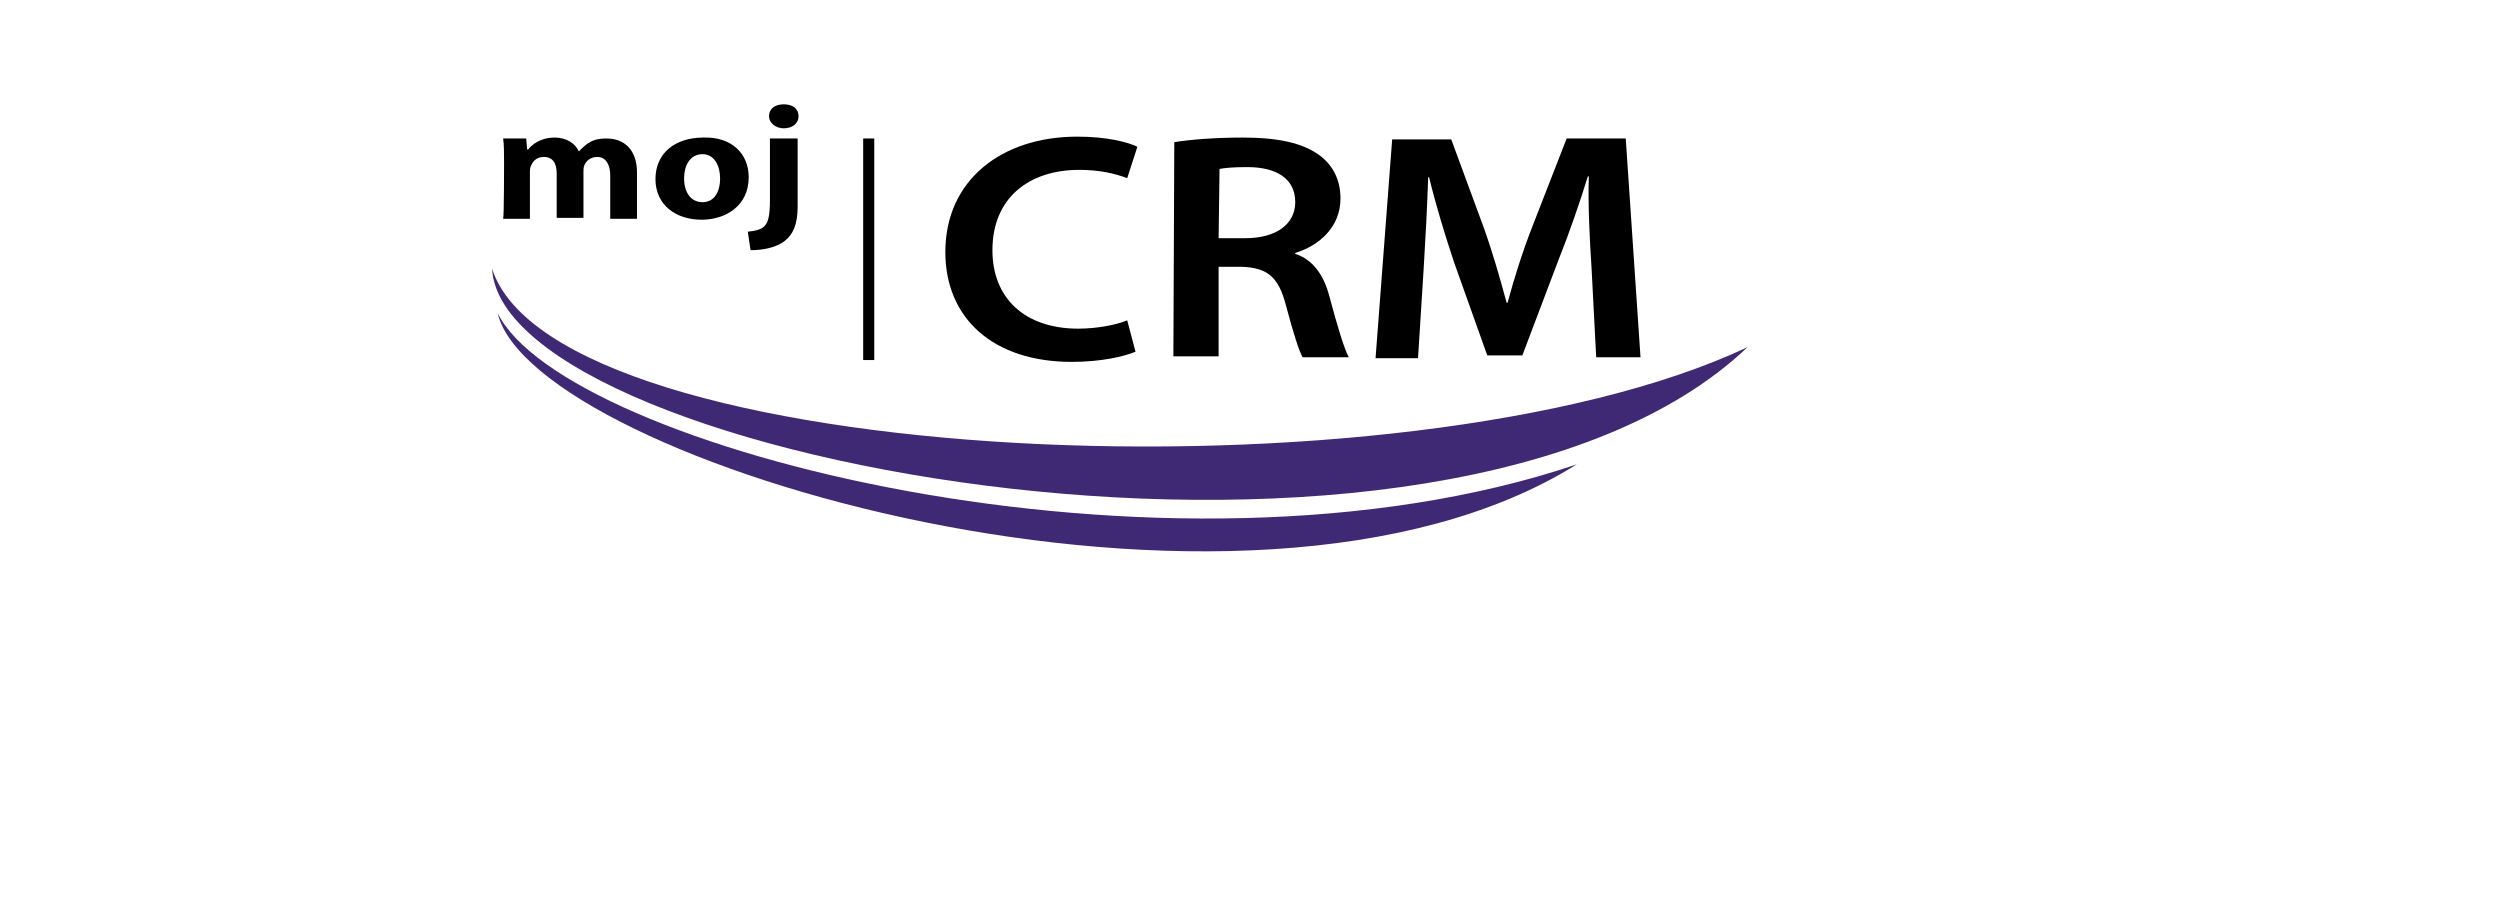
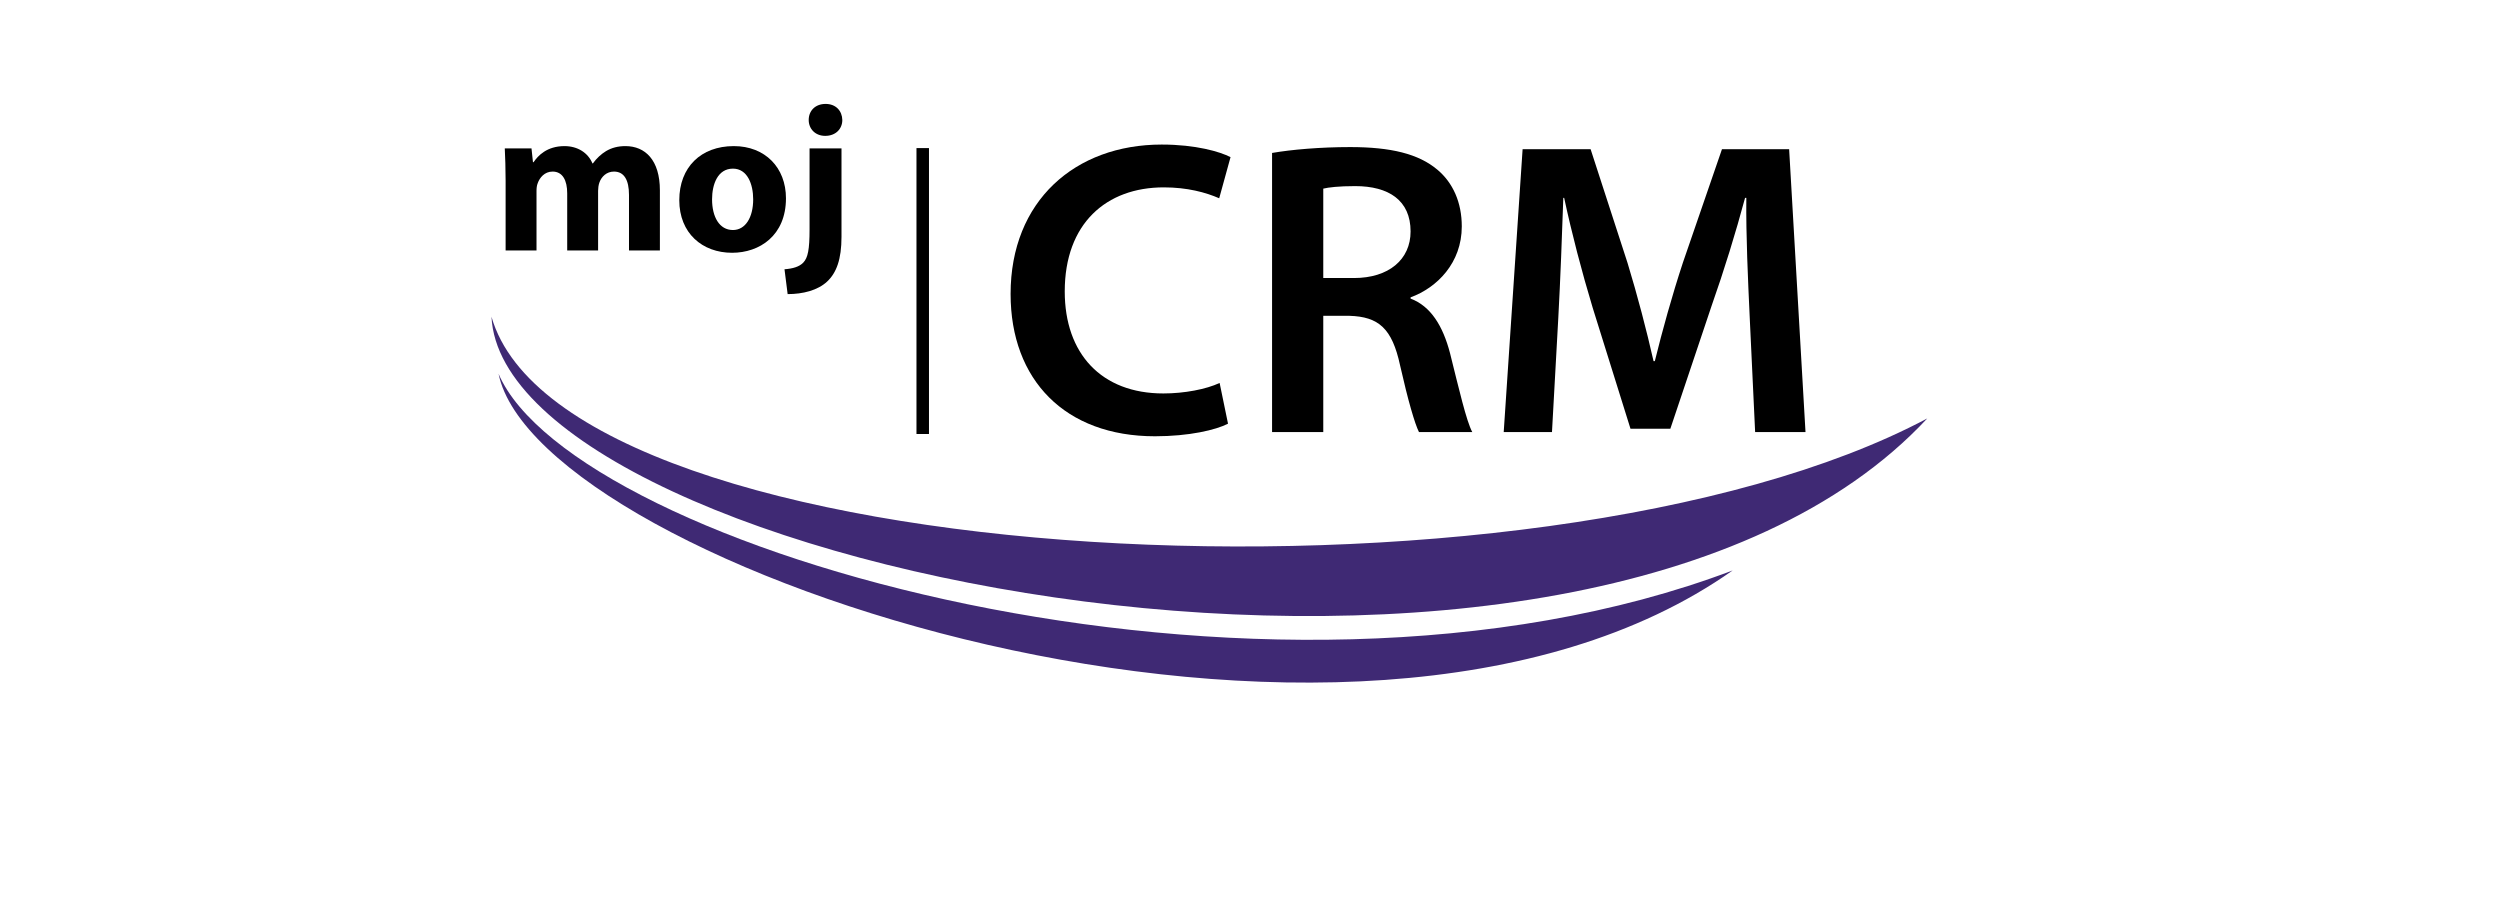
- <svg xmlns="http://www.w3.org/2000/svg" version="1.1" id="Layer_1" x="0px" y="0px" viewBox="0 0 270.8 99.2" style="enable-background:new 0 0 270.8 99.2;" xml:space="preserve">
-   <style type="text/css">
- 	.st0{fill:#3F2974;}
- </style>
+ <svg xmlns="http://www.w3.org/2000/svg" version="1.1" id="Layer_1" x="0px" y="0px" width="270.833px" height="99.167px" viewBox="0 0 270.833 99.167" enable-background="new 0 0 270.833 99.167" xml:space="preserve">
  <g>
-     <path class="st0" d="M189.3,37.6c-32.7,31.1-134.9,12.6-136-8.5C60.2,50.7,152.4,55,189.3,37.6z" />
+     <path fill="#3F2974" d="M208.788,45.328C171.338,85.567,54.545,61.646,53.244,34.315C61.235,62.192,166.6,67.775,208.788,45.328z" />
  </g>
  <g>
-     <path class="st0" d="M170.8,50.3C134.8,72.8,57.6,50,53.9,33.9C61,48.5,126.3,65.3,170.8,50.3z" />
+     <path fill="#3F2974" d="M187.707,61.796C146.5,90.869,58.28,61.312,54.011,40.497C62.101,59.389,136.806,81.068,187.707,61.796z" />
  </g>
  <g>
    <g>
-       <path d="M54.6,17.7c0-1.1,0-2-0.1-2.7H57l0.1,1.2h0.1c0.4-0.5,1.3-1.3,2.9-1.3c1.2,0,2.2,0.6,2.6,1.5h0c0.4-0.4,0.8-0.8,1.2-1    c0.5-0.3,1.1-0.4,1.8-0.4c1.9,0,3.3,1.2,3.3,3.7v5h-2.9v-4.7c0-1.2-0.5-2-1.4-2c-0.7,0-1.2,0.4-1.4,0.9c-0.1,0.2-0.1,0.5-0.1,0.7    v5h-2.9v-4.8c0-1.1-0.4-1.8-1.4-1.8c-0.8,0-1.2,0.5-1.4,1c-0.1,0.2-0.1,0.5-0.1,0.7v5h-2.9C54.6,23.5,54.6,17.7,54.6,17.7z" />
-       <path d="M81.1,19.2c0,3.1-2.5,4.6-5.1,4.6c-2.8,0-5-1.6-5-4.4s2.1-4.5,5.2-4.5C79.2,14.8,81.1,16.6,81.1,19.2z M74.1,19.3    c0,1.5,0.7,2.6,2,2.6c1.2,0,1.9-1,1.9-2.6c0-1.3-0.6-2.6-1.9-2.6C74.7,16.7,74.1,18,74.1,19.3z" />
-       <path d="M81,25.1c0.8-0.1,1.4-0.2,1.8-0.6c0.4-0.4,0.6-1.1,0.6-2.8V15h3v7.4c0,1.9-0.5,3-1.4,3.7s-2.3,1-3.7,1L81,25.1z     M86.5,12.6c0,0.7-0.6,1.3-1.6,1.3c-0.9,0-1.6-0.6-1.6-1.3c0-0.8,0.6-1.3,1.6-1.3C85.9,11.3,86.5,11.8,86.5,12.6z" />
+       <path d="M54.775,19.604c0-1.38-0.045-2.556-0.091-3.528h2.895l0.158,1.493h0.068c0.475-0.701,1.447-1.741,3.347-1.741    c1.425,0,2.555,0.724,3.03,1.877h0.046c0.407-0.565,0.904-1.018,1.425-1.334c0.61-0.362,1.289-0.543,2.103-0.543    c2.126,0,3.732,1.493,3.732,4.795v6.513h-3.347v-6.016c0-1.606-0.52-2.533-1.628-2.533c-0.792,0-1.357,0.543-1.583,1.199    c-0.09,0.249-0.136,0.611-0.136,0.882v6.468h-3.347v-6.197c0-1.402-0.497-2.352-1.583-2.352c-0.882,0-1.402,0.679-1.606,1.244    c-0.113,0.271-0.136,0.588-0.136,0.86v6.445h-3.347V19.604z" />
+       <path d="M85.146,21.481c0,4.048-2.872,5.903-5.835,5.903c-3.234,0-5.722-2.126-5.722-5.699c0-3.573,2.352-5.857,5.903-5.857    C82.884,15.827,85.146,18.156,85.146,21.481z M77.14,21.594c0,1.9,0.791,3.325,2.261,3.325c1.335,0,2.194-1.334,2.194-3.325    c0-1.651-0.633-3.325-2.194-3.325C77.75,18.269,77.14,19.966,77.14,21.594z" />
+       <path d="M84.987,29.171c0.905-0.068,1.606-0.272,2.036-0.724c0.498-0.52,0.679-1.402,0.679-3.596v-8.775h3.46v9.589    c0,2.42-0.542,3.89-1.56,4.84c-1.018,0.95-2.623,1.357-4.274,1.357L84.987,29.171z M91.251,13c0,0.95-0.701,1.719-1.854,1.719    c-1.086,0-1.787-0.769-1.787-1.719c0-0.995,0.701-1.742,1.832-1.742C90.55,11.258,91.229,12.005,91.251,13z" />
    </g>
  </g>
  <g>
    <g>
      <g>
-         <path d="M93.5,15h1.2v24h-1.2V15z" />
+         <path d="M99.285,16.043h1.354v30.973h-1.354V16.043z" />
      </g>
    </g>
  </g>
  <g>
-     <path d="M123,38.1c-1.2,0.5-3.7,1.1-6.9,1.1c-8.5,0-13.7-4.7-13.7-11.9c0-7.8,6.1-12.5,14.3-12.5c3.2,0,5.5,0.6,6.5,1.1l-1.1,3.4   c-1.3-0.5-3-0.9-5.2-0.9c-5.4,0-9.4,3-9.4,8.7c0,5.2,3.5,8.5,9.3,8.5c2,0,4.1-0.4,5.3-0.9L123,38.1z" />
-     <path d="M127.2,15.4c1.8-0.3,4.6-0.5,7.4-0.5c3.9,0,6.5,0.6,8.3,1.9c1.5,1.1,2.3,2.7,2.3,4.7c0,3.1-2.3,5.1-4.9,5.9v0.1   c1.9,0.6,3.1,2.3,3.7,4.6c0.8,3,1.6,5.7,2.1,6.6h-5c-0.4-0.7-1-2.6-1.8-5.6c-0.8-3.1-2-4.1-4.8-4.2H132v9.7h-4.9L127.2,15.4   L127.2,15.4z M132,25.8h2.9c3.3,0,5.4-1.5,5.4-3.9c0-2.6-2.1-3.8-5.2-3.8c-1.6,0-2.5,0.1-3,0.2L132,25.8L132,25.8z" />
-     <path d="M172.4,29.1c-0.2-3.1-0.4-6.8-0.3-10H172c-0.9,2.9-2,6.1-3.2,9.1l-3.9,10.3h-3.8l-3.6-10.1c-1-3-2-6.3-2.7-9.2h-0.1   c-0.1,3.1-0.3,6.9-0.5,10.1l-0.6,9.5h-4.6l1.8-23.7h6.4l3.5,9.5c1,2.8,1.8,5.6,2.5,8.2h0.1c0.7-2.6,1.6-5.5,2.7-8.3l3.7-9.5h6.4   l1.6,23.7h-4.8L172.4,29.1z" />
+     <path d="M133.035,45.899c-1.318,0.682-4.229,1.364-7.912,1.364c-9.73,0-15.642-6.093-15.642-15.415   c0-10.095,7.002-16.188,16.369-16.188c3.684,0,6.321,0.773,7.458,1.364l-1.228,4.456c-1.455-0.636-3.456-1.182-6.002-1.182   c-6.229,0-10.731,3.911-10.731,11.277c0,6.73,3.956,11.049,10.686,11.049c2.273,0,4.638-0.455,6.093-1.137L133.035,45.899z" />
+     <path d="M137.807,16.57c2.092-0.364,5.229-0.637,8.458-0.637c4.41,0,7.411,0.728,9.458,2.456c1.682,1.41,2.637,3.547,2.637,6.139   c0,3.956-2.683,6.639-5.547,7.685v0.136c2.183,0.818,3.501,2.956,4.273,5.911c0.955,3.82,1.773,7.367,2.41,8.549h-5.774   c-0.455-0.909-1.183-3.41-2.047-7.23c-0.863-4.001-2.318-5.274-5.502-5.366h-2.819v12.596h-5.547V16.57z M143.354,30.12h3.32   c3.773,0,6.139-2,6.139-5.047c0-3.365-2.365-4.911-6.003-4.911c-1.773,0-2.91,0.136-3.456,0.273V30.12z" />
+     <path d="M189.549,34.304c-0.182-3.956-0.409-8.73-0.364-12.869h-0.136c-1.001,3.729-2.273,7.867-3.638,11.731l-4.456,13.278h-4.32   l-4.092-13.096c-1.183-3.911-2.274-8.094-3.093-11.914h-0.091c-0.136,4.001-0.318,8.867-0.546,13.05l-0.682,12.323h-5.229   l2.047-30.647h7.366l4.001,12.323c1.092,3.592,2.047,7.23,2.819,10.64h0.137c0.818-3.319,1.864-7.094,3.047-10.686l4.229-12.277   h7.275l1.773,30.647h-5.457L189.549,34.304z" />
  </g>
</svg>
